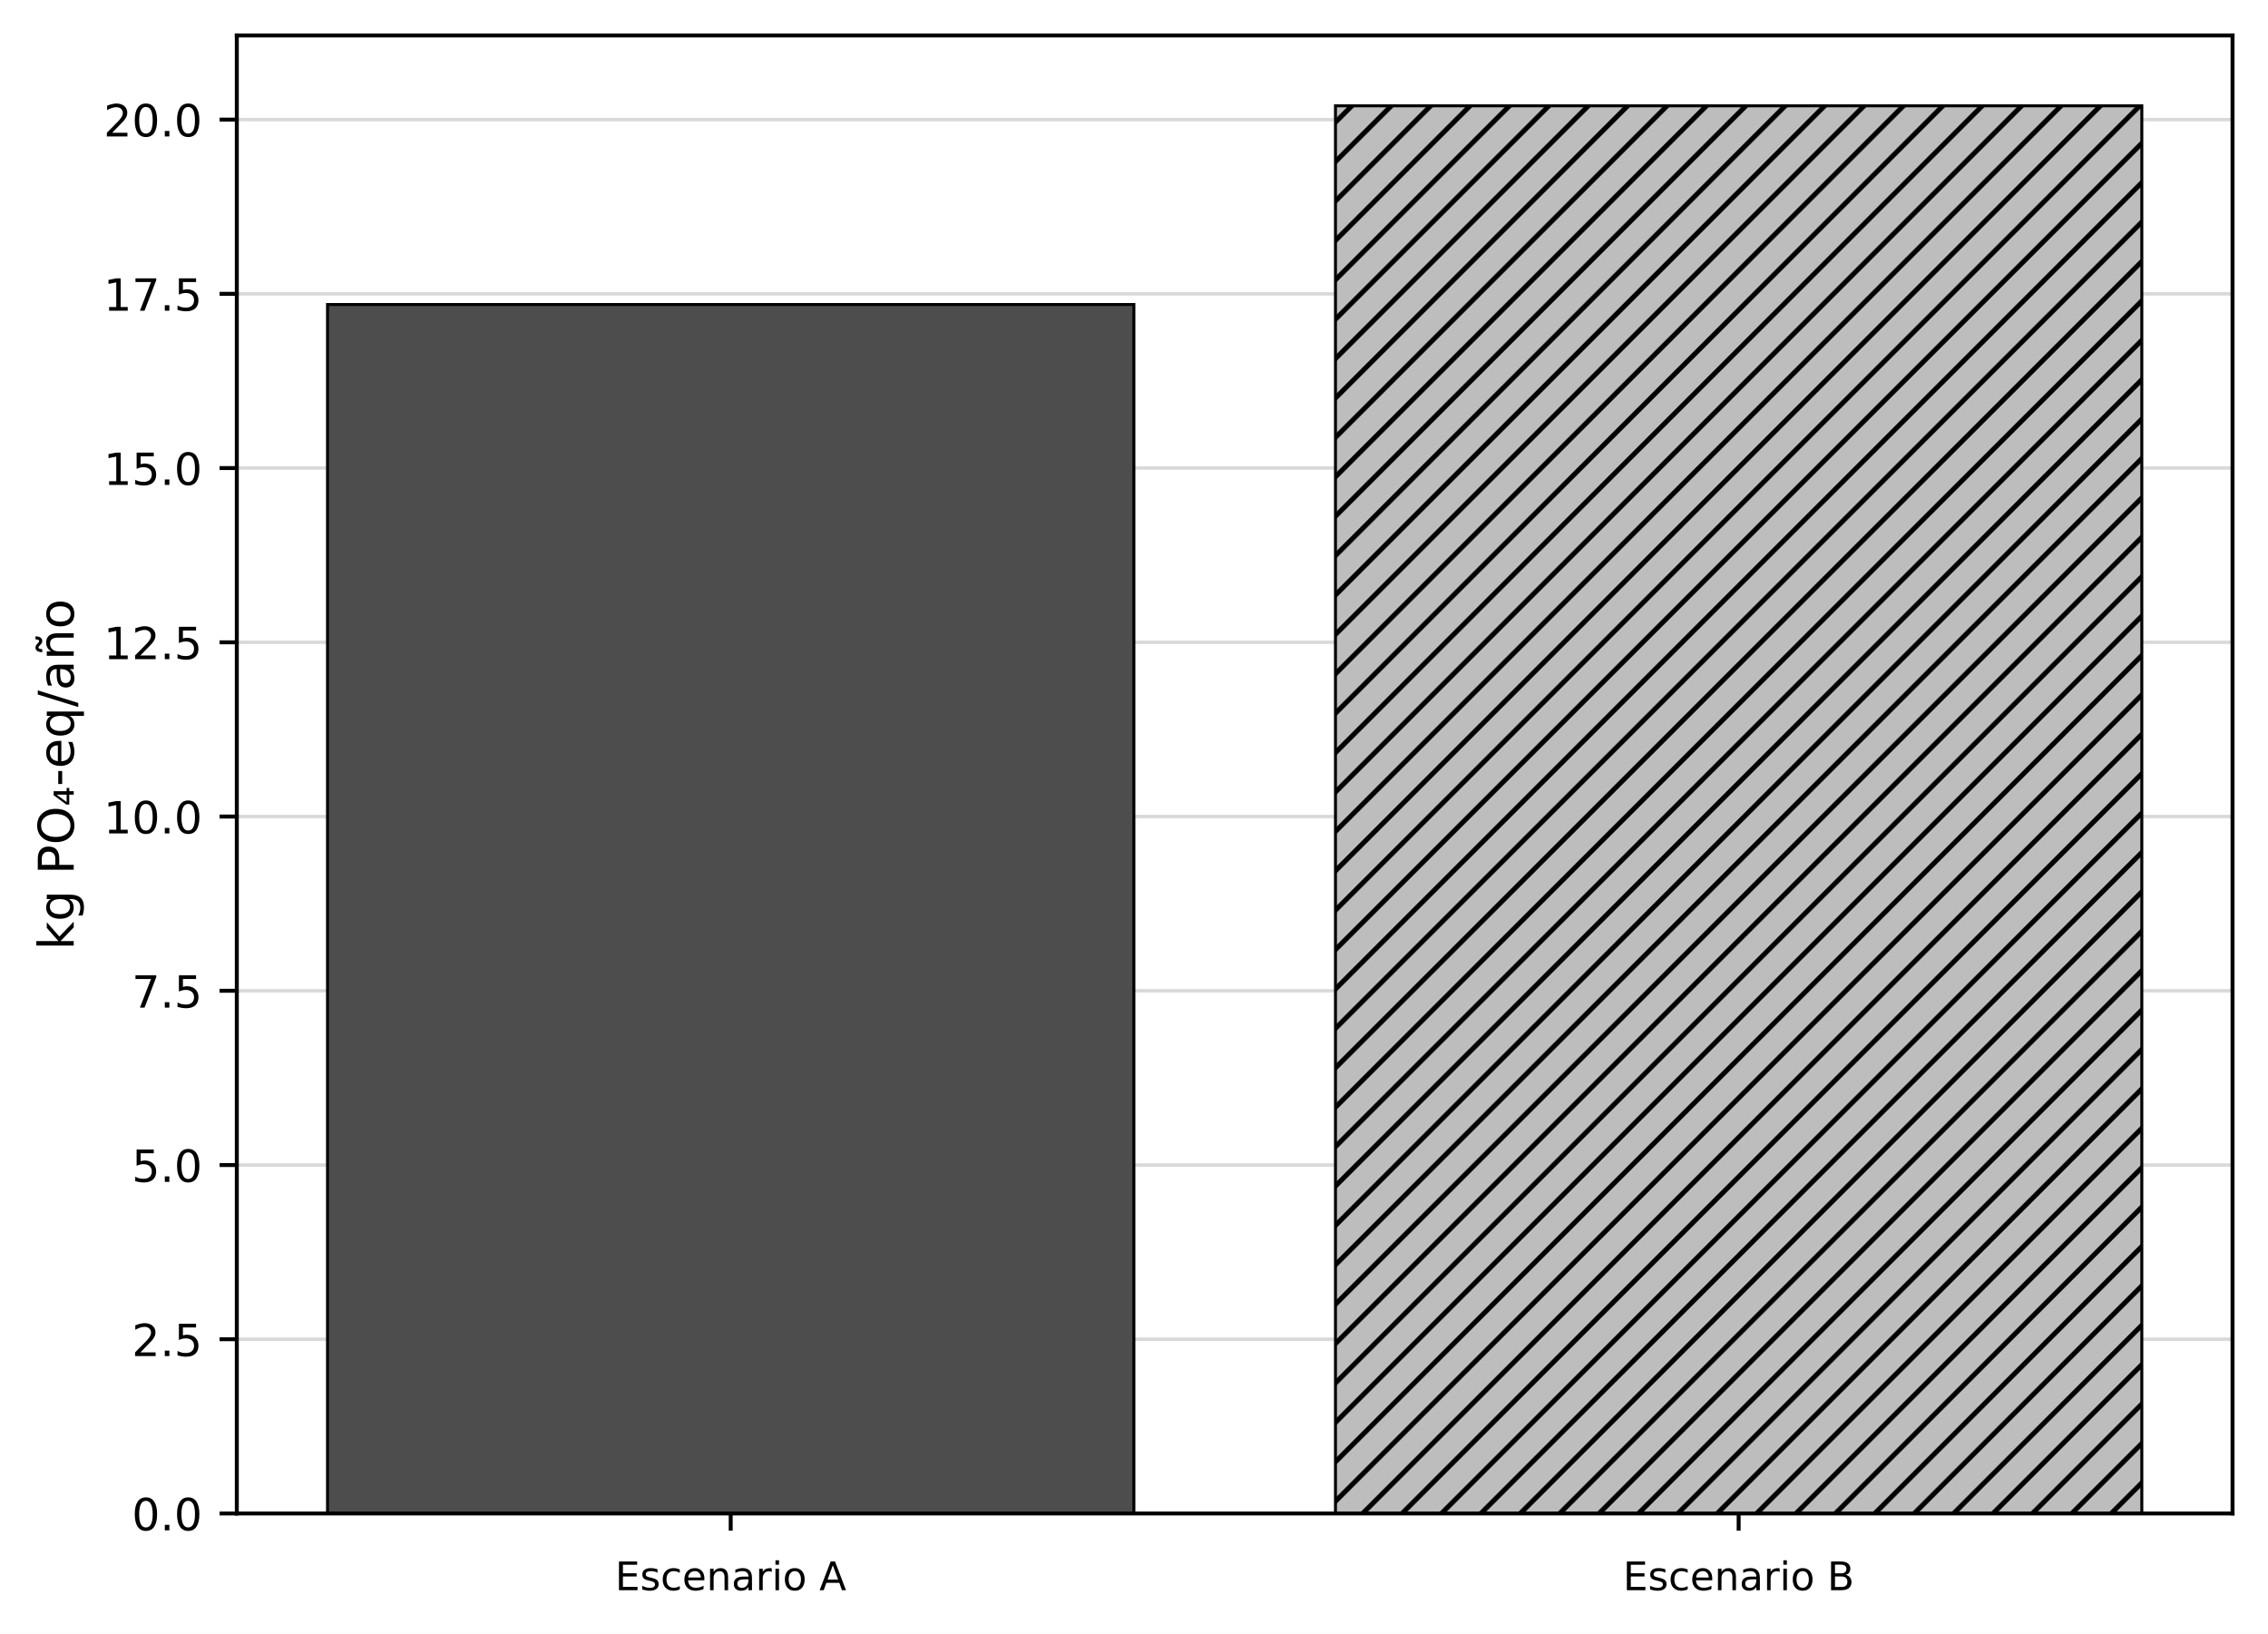
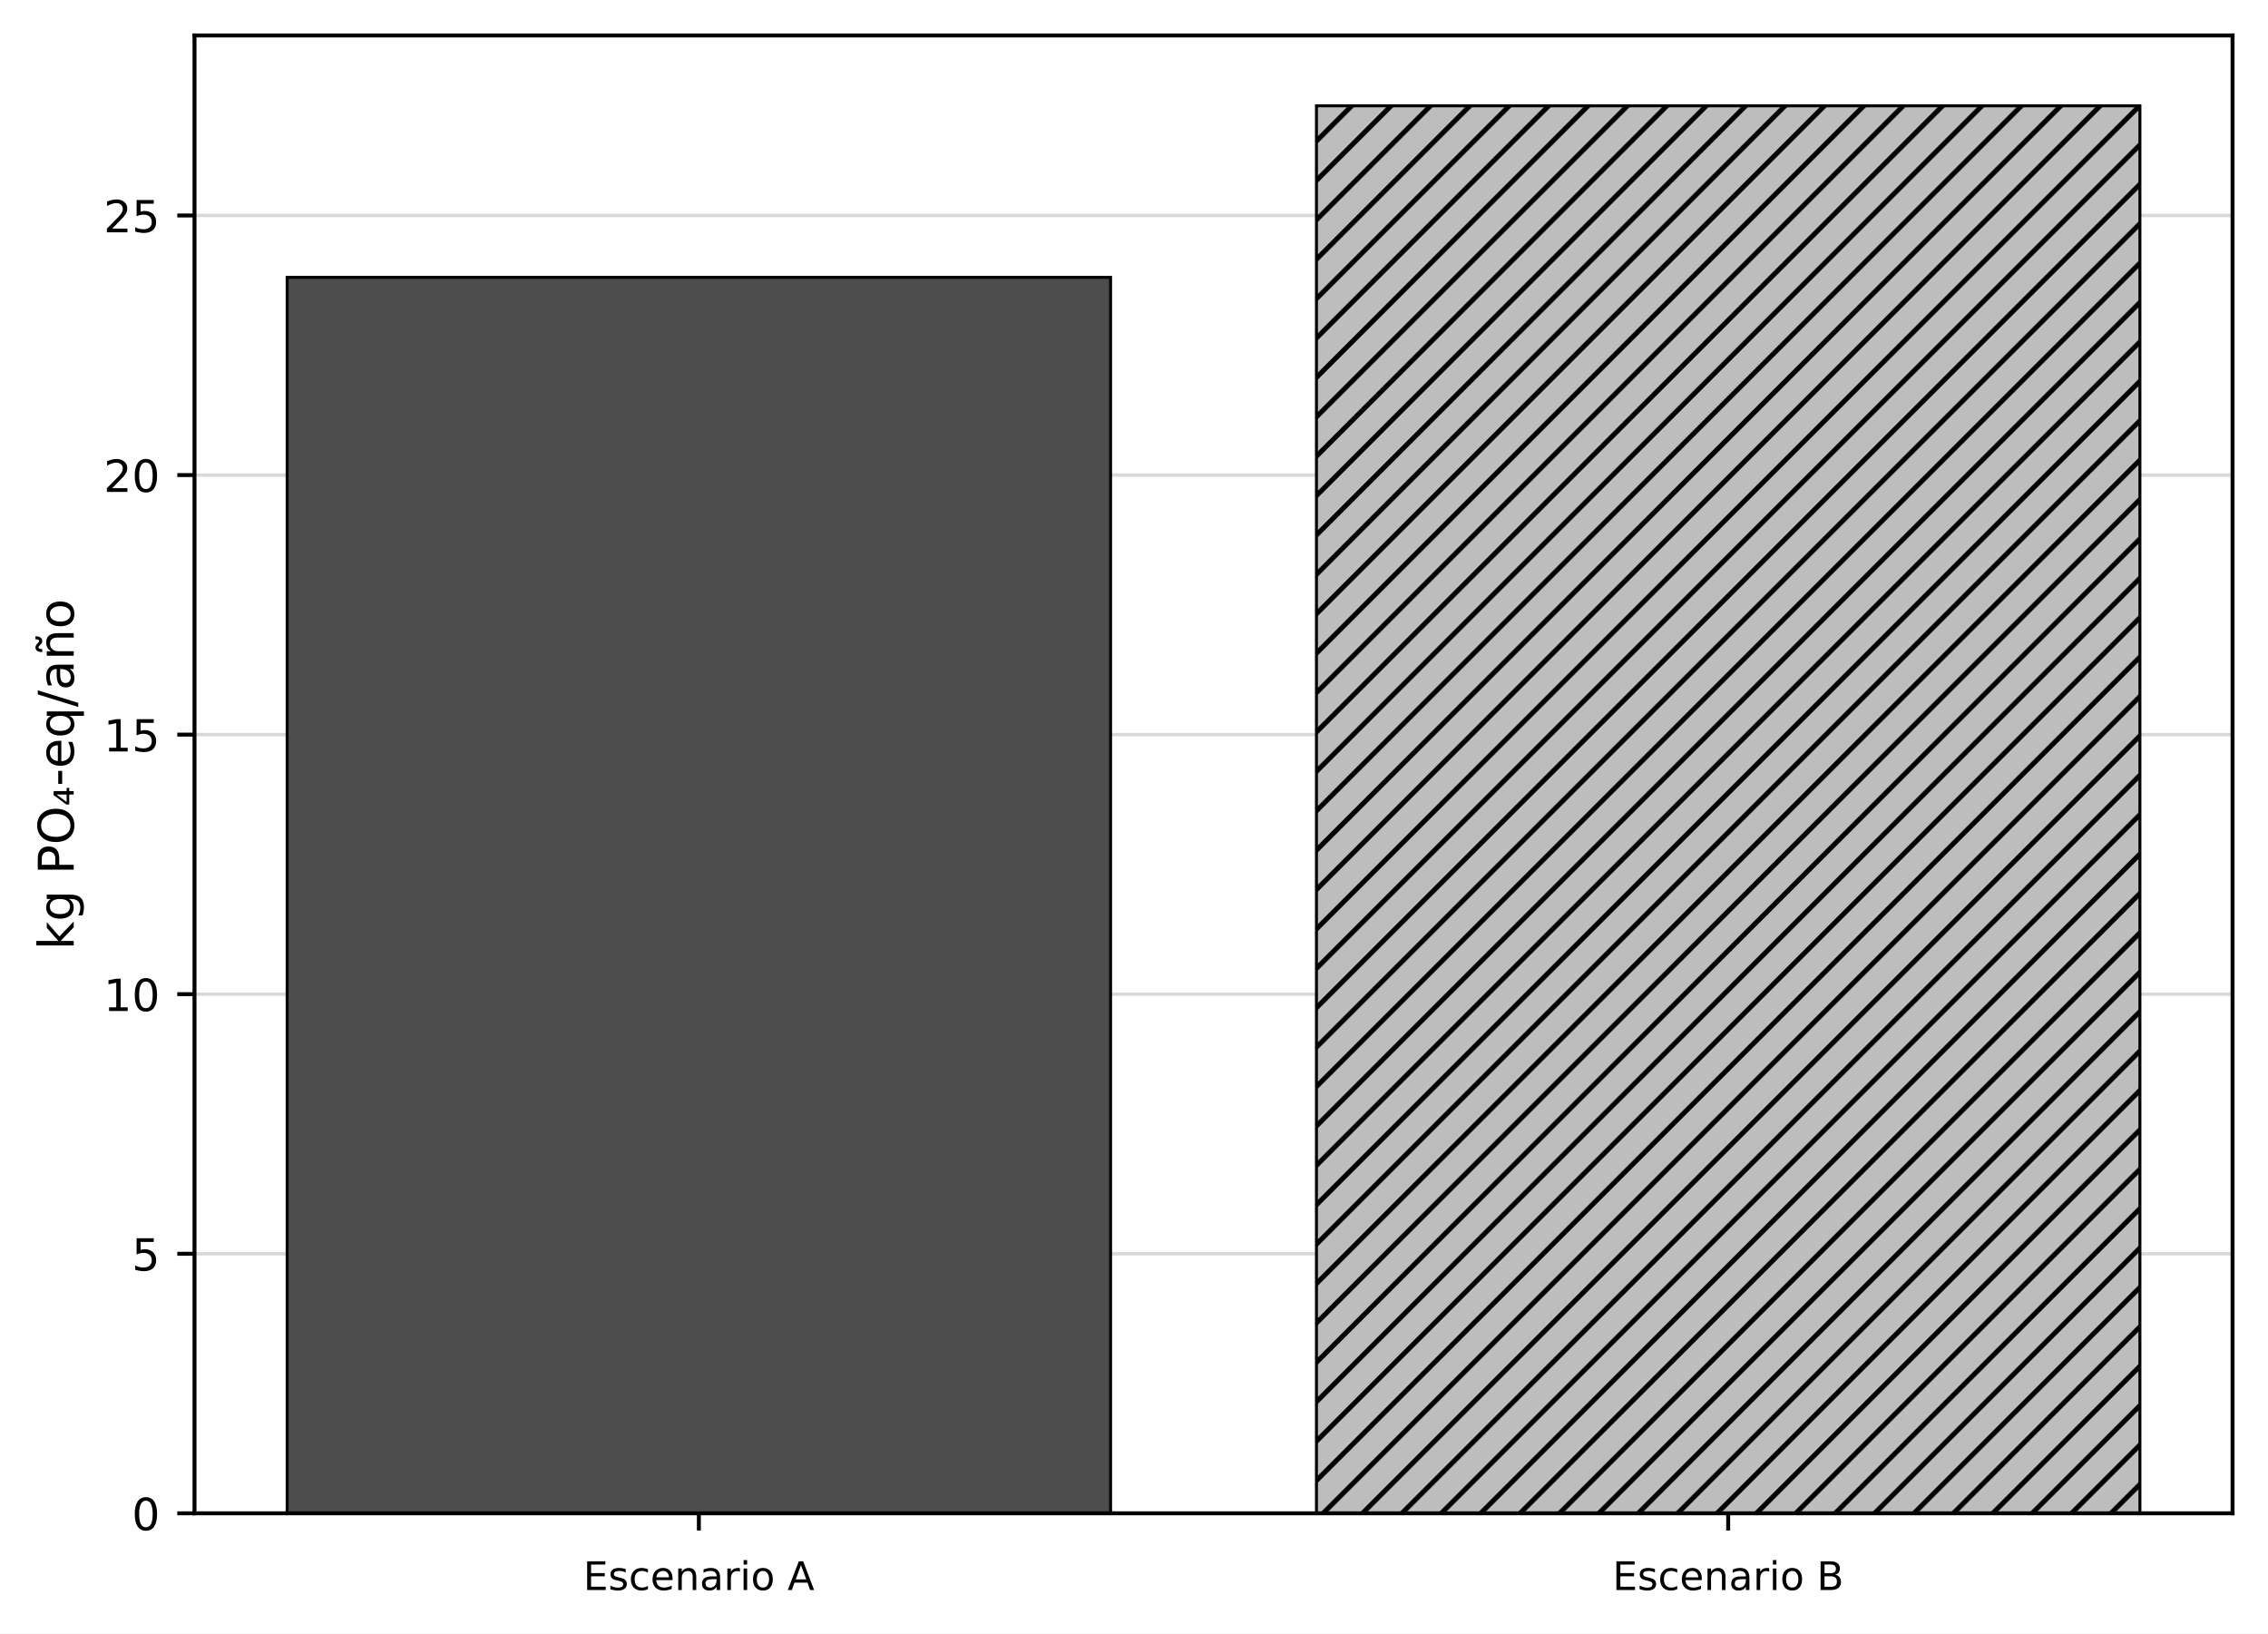
- <svg xmlns="http://www.w3.org/2000/svg" xmlns:xlink="http://www.w3.org/1999/xlink" width="460.538pt" height="331.743pt" viewBox="0 0 460.538 331.743" version="1.1">
+ <svg xmlns="http://www.w3.org/2000/svg" xmlns:xlink="http://www.w3.org/1999/xlink" width="460.591pt" height="331.743pt" viewBox="0 0 460.591 331.743" version="1.1">
  <defs>
    <style type="text/css">*{stroke-linejoin: round; stroke-linecap: butt}</style>
  </defs>
  <g id="figure_1">
    <g id="patch_1">
-       <path d="M -0 331.743  L 460.538 331.743  L 460.538 0  L -0 0  z " style="fill: #ffffff" />
+       <path d="M -0 331.743 L 460.591 331.743 L 460.591 0 L -0 0 z " style="fill: #ffffff" />
    </g>
    <g id="axes_1">
      <g id="patch_2">
-         <path d="M 48.087 307.3  L 453.337 307.3  L 453.337 7.2  L 48.087 7.2  z " style="fill: #ffffff" />
+         <path d="M 39.501 307.3 L 453.391 307.3 L 453.391 7.2 L 39.501 7.2 z " style="fill: #ffffff" />
      </g>
      <g id="matplotlib.axis_1">
        <g id="xtick_1">
          <g id="line2d_1">
            <defs>
-               <path id="mda67d007a0" d="M 0 0  L 0 3.5  " style="stroke: #000000; stroke-width: 0.8" />
+               <path id="m8512bdd903" d="M 0 0 L 0 3.5 " style="stroke: #000000; stroke-width: 0.8" />
            </defs>
            <g>
-               <use xlink:href="#mda67d007a0" x="148.377" y="307.3" style="stroke: #000000; stroke-width: 0.8" />
+               <use xlink:href="#m8512bdd903" x="141.928" y="307.3" style="stroke: #000000; stroke-width: 0.8" />
            </g>
          </g>
          <g id="text_1">
-             <text style="font-size: 8px; font-family: 'DejaVu Sans'; text-anchor: middle" x="148.377" y="322.879" transform="rotate(-0 148.3766 322.8788)">Escenario A</text>
+             <text style="font-size: 8px; font-family: 'DejaVu Sans'; text-anchor: middle" x="141.928" y="322.879" transform="rotate(-0 141.9283 322.8788)">Escenario A</text>
          </g>
        </g>
        <g id="xtick_2">
          <g id="line2d_2">
            <g>
-               <use xlink:href="#mda67d007a0" x="353.048" y="307.3" style="stroke: #000000; stroke-width: 0.8" />
+               <use xlink:href="#m8512bdd903" x="350.964" y="307.3" style="stroke: #000000; stroke-width: 0.8" />
            </g>
          </g>
          <g id="text_2">
-             <text style="font-size: 8px; font-family: 'DejaVu Sans'; text-anchor: middle" x="353.048" y="322.879" transform="rotate(-0 353.0484 322.8788)">Escenario B</text>
+             <text style="font-size: 8px; font-family: 'DejaVu Sans'; text-anchor: middle" x="350.964" y="322.879" transform="rotate(-0 350.9636 322.8788)">Escenario B</text>
          </g>
        </g>
      </g>
      <g id="matplotlib.axis_2">
        <g id="ytick_1">
          <g id="line2d_3">
-             <path d="M 48.087 307.3  L 453.337 307.3  " clip-path="url(#p1b108102c5)" style="fill: none; stroke: #d9d9d9; stroke-width: 0.7; stroke-linecap: square" />
+             <path d="M 39.501 307.3 L 453.391 307.3 " clip-path="url(#p0b95612d2c)" style="fill: none; stroke: #d9d9d9; stroke-width: 0.7; stroke-linecap: square" />
          </g>
          <g id="line2d_4">
            <defs>
-               <path id="m3e2b59c833" d="M 0 0  L -3.5 0  " style="stroke: #000000; stroke-width: 0.8" />
+               <path id="me50acbb753" d="M 0 0 L -3.5 0 " style="stroke: #000000; stroke-width: 0.8" />
            </defs>
            <g>
-               <use xlink:href="#m3e2b59c833" x="48.087" y="307.3" style="stroke: #000000; stroke-width: 0.8" />
+               <use xlink:href="#me50acbb753" x="39.501" y="307.3" style="stroke: #000000; stroke-width: 0.8" />
            </g>
          </g>
          <g id="text_3">
-             <text style="font-size: 9px; font-family: 'DejaVu Sans'; text-anchor: end" x="41.087" y="310.719" transform="rotate(-0 41.0875 310.7193)">0.0</text>
+             <text style="font-size: 9px; font-family: 'DejaVu Sans'; text-anchor: end" x="32.501" y="310.719" transform="rotate(-0 32.50094 310.7193)">0</text>
          </g>
        </g>
        <g id="ytick_2">
          <g id="line2d_5">
-             <path d="M 48.087 271.923  L 453.337 271.923  " clip-path="url(#p1b108102c5)" style="fill: none; stroke: #d9d9d9; stroke-width: 0.7; stroke-linecap: square" />
+             <path d="M 39.501 254.592 L 453.391 254.592 " clip-path="url(#p0b95612d2c)" style="fill: none; stroke: #d9d9d9; stroke-width: 0.7; stroke-linecap: square" />
          </g>
          <g id="line2d_6">
            <g>
-               <use xlink:href="#m3e2b59c833" x="48.087" y="271.923" style="stroke: #000000; stroke-width: 0.8" />
+               <use xlink:href="#me50acbb753" x="39.501" y="254.592" style="stroke: #000000; stroke-width: 0.8" />
            </g>
          </g>
          <g id="text_4">
-             <text style="font-size: 9px; font-family: 'DejaVu Sans'; text-anchor: end" x="41.087" y="275.342" transform="rotate(-0 41.0875 275.3424)">2.5</text>
+             <text style="font-size: 9px; font-family: 'DejaVu Sans'; text-anchor: end" x="32.501" y="258.011" transform="rotate(-0 32.50094 258.0112)">5</text>
          </g>
        </g>
        <g id="ytick_3">
          <g id="line2d_7">
-             <path d="M 48.087 236.546  L 453.337 236.546  " clip-path="url(#p1b108102c5)" style="fill: none; stroke: #d9d9d9; stroke-width: 0.7; stroke-linecap: square" />
+             <path d="M 39.501 201.884 L 453.391 201.884 " clip-path="url(#p0b95612d2c)" style="fill: none; stroke: #d9d9d9; stroke-width: 0.7; stroke-linecap: square" />
          </g>
          <g id="line2d_8">
            <g>
-               <use xlink:href="#m3e2b59c833" x="48.087" y="236.546" style="stroke: #000000; stroke-width: 0.8" />
+               <use xlink:href="#me50acbb753" x="39.501" y="201.884" style="stroke: #000000; stroke-width: 0.8" />
            </g>
          </g>
          <g id="text_5">
-             <text style="font-size: 9px; font-family: 'DejaVu Sans'; text-anchor: end" x="41.087" y="239.966" transform="rotate(-0 41.0875 239.9656)">5.0</text>
+             <text style="font-size: 9px; font-family: 'DejaVu Sans'; text-anchor: end" x="32.501" y="205.303" transform="rotate(-0 32.50094 205.3031)">10</text>
          </g>
        </g>
        <g id="ytick_4">
          <g id="line2d_9">
-             <path d="M 48.087 201.169  L 453.337 201.169  " clip-path="url(#p1b108102c5)" style="fill: none; stroke: #d9d9d9; stroke-width: 0.7; stroke-linecap: square" />
+             <path d="M 39.501 149.176 L 453.391 149.176 " clip-path="url(#p0b95612d2c)" style="fill: none; stroke: #d9d9d9; stroke-width: 0.7; stroke-linecap: square" />
          </g>
          <g id="line2d_10">
            <g>
-               <use xlink:href="#m3e2b59c833" x="48.087" y="201.169" style="stroke: #000000; stroke-width: 0.8" />
+               <use xlink:href="#me50acbb753" x="39.501" y="149.176" style="stroke: #000000; stroke-width: 0.8" />
            </g>
          </g>
          <g id="text_6">
-             <text style="font-size: 9px; font-family: 'DejaVu Sans'; text-anchor: end" x="41.087" y="204.589" transform="rotate(-0 41.0875 204.5887)">7.5</text>
+             <text style="font-size: 9px; font-family: 'DejaVu Sans'; text-anchor: end" x="32.501" y="152.595" transform="rotate(-0 32.50094 152.5951)">15</text>
          </g>
        </g>
        <g id="ytick_5">
          <g id="line2d_11">
-             <path d="M 48.087 165.793  L 453.337 165.793  " clip-path="url(#p1b108102c5)" style="fill: none; stroke: #d9d9d9; stroke-width: 0.7; stroke-linecap: square" />
+             <path d="M 39.501 96.468 L 453.391 96.468 " clip-path="url(#p0b95612d2c)" style="fill: none; stroke: #d9d9d9; stroke-width: 0.7; stroke-linecap: square" />
          </g>
          <g id="line2d_12">
            <g>
-               <use xlink:href="#m3e2b59c833" x="48.087" y="165.793" style="stroke: #000000; stroke-width: 0.8" />
+               <use xlink:href="#me50acbb753" x="39.501" y="96.468" style="stroke: #000000; stroke-width: 0.8" />
            </g>
          </g>
          <g id="text_7">
-             <text style="font-size: 9px; font-family: 'DejaVu Sans'; text-anchor: end" x="41.087" y="169.212" transform="rotate(-0 41.0875 169.2119)">10.0</text>
+             <text style="font-size: 9px; font-family: 'DejaVu Sans'; text-anchor: end" x="32.501" y="99.887" transform="rotate(-0 32.50094 99.88699)">20</text>
          </g>
        </g>
        <g id="ytick_6">
          <g id="line2d_13">
-             <path d="M 48.087 130.416  L 453.337 130.416  " clip-path="url(#p1b108102c5)" style="fill: none; stroke: #d9d9d9; stroke-width: 0.7; stroke-linecap: square" />
+             <path d="M 39.501 43.76 L 453.391 43.76 " clip-path="url(#p0b95612d2c)" style="fill: none; stroke: #d9d9d9; stroke-width: 0.7; stroke-linecap: square" />
          </g>
          <g id="line2d_14">
            <g>
-               <use xlink:href="#m3e2b59c833" x="48.087" y="130.416" style="stroke: #000000; stroke-width: 0.8" />
+               <use xlink:href="#me50acbb753" x="39.501" y="43.76" style="stroke: #000000; stroke-width: 0.8" />
            </g>
          </g>
          <g id="text_8">
-             <text style="font-size: 9px; font-family: 'DejaVu Sans'; text-anchor: end" x="41.087" y="133.835" transform="rotate(-0 41.0875 133.835)">12.5</text>
+             <text style="font-size: 9px; font-family: 'DejaVu Sans'; text-anchor: end" x="32.501" y="47.179" transform="rotate(-0 32.50094 47.17891)">25</text>
          </g>
        </g>
-         <g id="ytick_7">
-           <g id="line2d_15">
-             <path d="M 48.087 95.039  L 453.337 95.039  " clip-path="url(#p1b108102c5)" style="fill: none; stroke: #d9d9d9; stroke-width: 0.7; stroke-linecap: square" />
-           </g>
-           <g id="line2d_16">
-             <g>
-               <use xlink:href="#m3e2b59c833" x="48.087" y="95.039" style="stroke: #000000; stroke-width: 0.8" />
-             </g>
-           </g>
-           <g id="text_9">
-             <text style="font-size: 9px; font-family: 'DejaVu Sans'; text-anchor: end" x="41.087" y="98.458" transform="rotate(-0 41.0875 98.45818)">15.0</text>
-           </g>
-         </g>
-         <g id="ytick_8">
-           <g id="line2d_17">
-             <path d="M 48.087 59.662  L 453.337 59.662  " clip-path="url(#p1b108102c5)" style="fill: none; stroke: #d9d9d9; stroke-width: 0.7; stroke-linecap: square" />
-           </g>
-           <g id="line2d_18">
-             <g>
-               <use xlink:href="#m3e2b59c833" x="48.087" y="59.662" style="stroke: #000000; stroke-width: 0.8" />
-             </g>
-           </g>
-           <g id="text_10">
-             <text style="font-size: 9px; font-family: 'DejaVu Sans'; text-anchor: end" x="41.087" y="63.081" transform="rotate(-0 41.0875 63.08133)">17.5</text>
-           </g>
-         </g>
-         <g id="ytick_9">
-           <g id="line2d_19">
-             <path d="M 48.087 24.285  L 453.337 24.285  " clip-path="url(#p1b108102c5)" style="fill: none; stroke: #d9d9d9; stroke-width: 0.7; stroke-linecap: square" />
-           </g>
-           <g id="line2d_20">
-             <g>
-               <use xlink:href="#m3e2b59c833" x="48.087" y="24.285" style="stroke: #000000; stroke-width: 0.8" />
-             </g>
-           </g>
-           <g id="text_11">
-             <text style="font-size: 9px; font-family: 'DejaVu Sans'; text-anchor: end" x="41.087" y="27.704" transform="rotate(-0 41.0875 27.70447)">20.0</text>
-           </g>
-         </g>
-         <g id="text_12">
+         <g id="text_9">
          <text style="font-size: 10px; font-family: 'DejaVu Sans'; text-anchor: middle" x="14.969" y="157.25" transform="rotate(-90 14.96875 157.25)">kg PO₄-eq/año</text>
        </g>
      </g>
      <g id="patch_3">
-         <path d="M 66.508 307.3  L 230.245 307.3  L 230.245 61.832  L 66.508 61.832  z " clip-path="url(#p1b108102c5)" style="fill: #4d4d4d; stroke: #000000; stroke-width: 0.6; stroke-linejoin: miter" />
+         <path d="M 58.314 307.3 L 225.542 307.3 L 225.542 56.318 L 58.314 56.318 z " clip-path="url(#p0b95612d2c)" style="fill: #4d4d4d; stroke: #000000; stroke-width: 0.6; stroke-linejoin: miter" />
      </g>
      <g id="patch_4">
-         <path d="M 271.18 307.3  L 434.917 307.3  L 434.917 21.49  L 271.18 21.49  z " clip-path="url(#p1b108102c5)" style="fill: url(#he8d673d35e); stroke: #000000; stroke-width: 0.6; stroke-linejoin: miter" />
+         <path d="M 267.349 307.3 L 434.578 307.3 L 434.578 21.49 L 267.349 21.49 z " clip-path="url(#p0b95612d2c)" style="fill: url(#hba91143bd5); stroke: #000000; stroke-width: 0.6; stroke-linejoin: miter" />
      </g>
      <g id="patch_5">
-         <path d="M 48.087 307.3  L 48.087 7.2  " style="fill: none; stroke: #000000; stroke-width: 0.8; stroke-linejoin: miter; stroke-linecap: square" />
+         <path d="M 39.501 307.3 L 39.501 7.2 " style="fill: none; stroke: #000000; stroke-width: 0.8; stroke-linejoin: miter; stroke-linecap: square" />
      </g>
      <g id="patch_6">
-         <path d="M 453.337 307.3  L 453.337 7.2  " style="fill: none; stroke: #000000; stroke-width: 0.8; stroke-linejoin: miter; stroke-linecap: square" />
+         <path d="M 453.391 307.3 L 453.391 7.2 " style="fill: none; stroke: #000000; stroke-width: 0.8; stroke-linejoin: miter; stroke-linecap: square" />
      </g>
      <g id="patch_7">
-         <path d="M 48.087 307.3  L 453.337 307.3  " style="fill: none; stroke: #000000; stroke-width: 0.8; stroke-linejoin: miter; stroke-linecap: square" />
+         <path d="M 39.501 307.3 L 453.391 307.3 " style="fill: none; stroke: #000000; stroke-width: 0.8; stroke-linejoin: miter; stroke-linecap: square" />
      </g>
      <g id="patch_8">
-         <path d="M 48.087 7.2  L 453.337 7.2  " style="fill: none; stroke: #000000; stroke-width: 0.8; stroke-linejoin: miter; stroke-linecap: square" />
+         <path d="M 39.501 7.2 L 453.391 7.2 " style="fill: none; stroke: #000000; stroke-width: 0.8; stroke-linejoin: miter; stroke-linecap: square" />
      </g>
    </g>
  </g>
  <defs>
-     <clipPath id="p1b108102c5">
-       <rect x="48.087" y="7.2" width="405.25" height="300.1" />
+     <clipPath id="p0b95612d2c">
+       <rect x="39.501" y="7.2" width="413.89" height="300.1" />
    </clipPath>
  </defs>
  <defs>
-     <pattern id="he8d673d35e" patternUnits="userSpaceOnUse" x="0" y="0" width="72" height="72">
+     <pattern id="hba91143bd5" patternUnits="userSpaceOnUse" x="0" y="0" width="72" height="72">
      <rect x="0" y="0" width="73" height="73" fill="#bdbdbd" />
-       <path d="M -36 36  L 36 -36  M -32 40  L 40 -32  M -28 44  L 44 -28  M -24 48  L 48 -24  M -20 52  L 52 -20  M -16 56  L 56 -16  M -12 60  L 60 -12  M -8 64  L 64 -8  M -4 68  L 68 -4  M 0 72  L 72 0  M 4 76  L 76 4  M 8 80  L 80 8  M 12 84  L 84 12  M 16 88  L 88 16  M 20 92  L 92 20  M 24 96  L 96 24  M 28 100  L 100 28  M 32 104  L 104 32  M 36 108  L 108 36  " style="fill: #000000; stroke: #000000; stroke-width: 1.0; stroke-linecap: butt; stroke-linejoin: miter" />
+       <path d="M -36 36 L 36 -36 M -32 40 L 40 -32 M -28 44 L 44 -28 M -24 48 L 48 -24 M -20 52 L 52 -20 M -16 56 L 56 -16 M -12 60 L 60 -12 M -8 64 L 64 -8 M -4 68 L 68 -4 M 0 72 L 72 0 M 4 76 L 76 4 M 8 80 L 80 8 M 12 84 L 84 12 M 16 88 L 88 16 M 20 92 L 92 20 M 24 96 L 96 24 M 28 100 L 100 28 M 32 104 L 104 32 M 36 108 L 108 36 " style="fill: #000000; stroke: #000000; stroke-width: 1.0; stroke-linecap: butt; stroke-linejoin: miter" />
    </pattern>
  </defs>
</svg>
